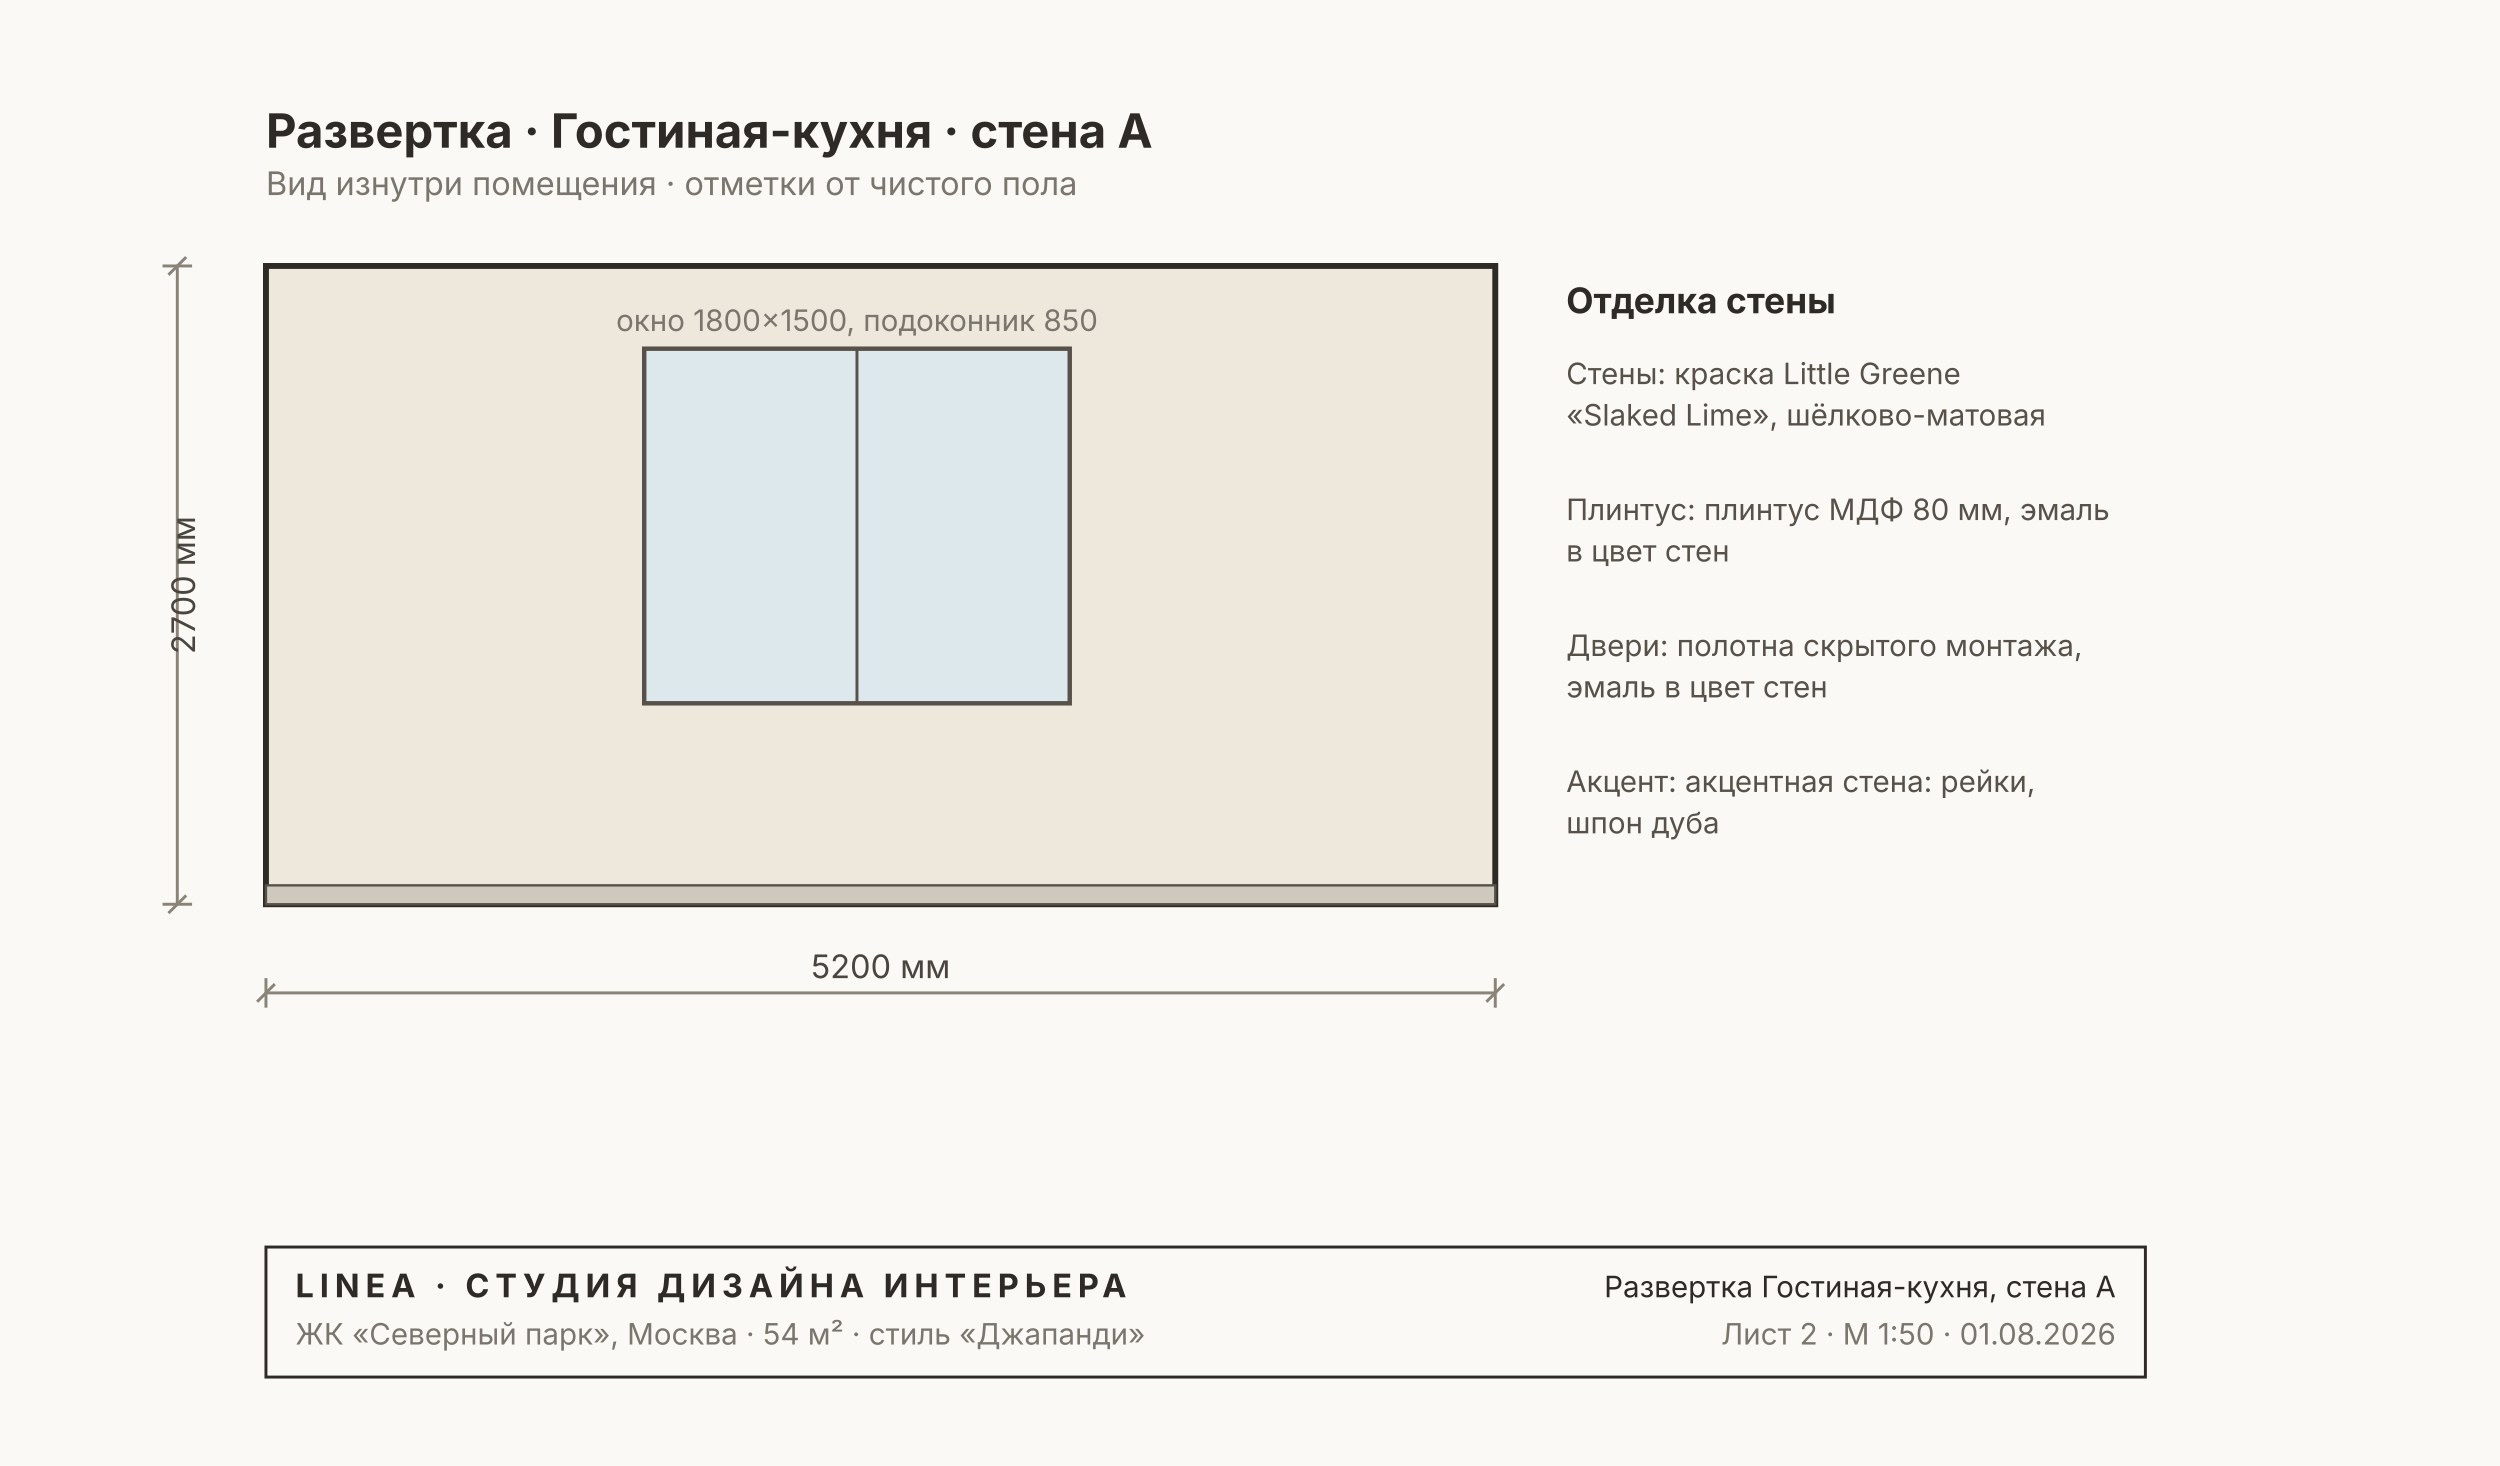
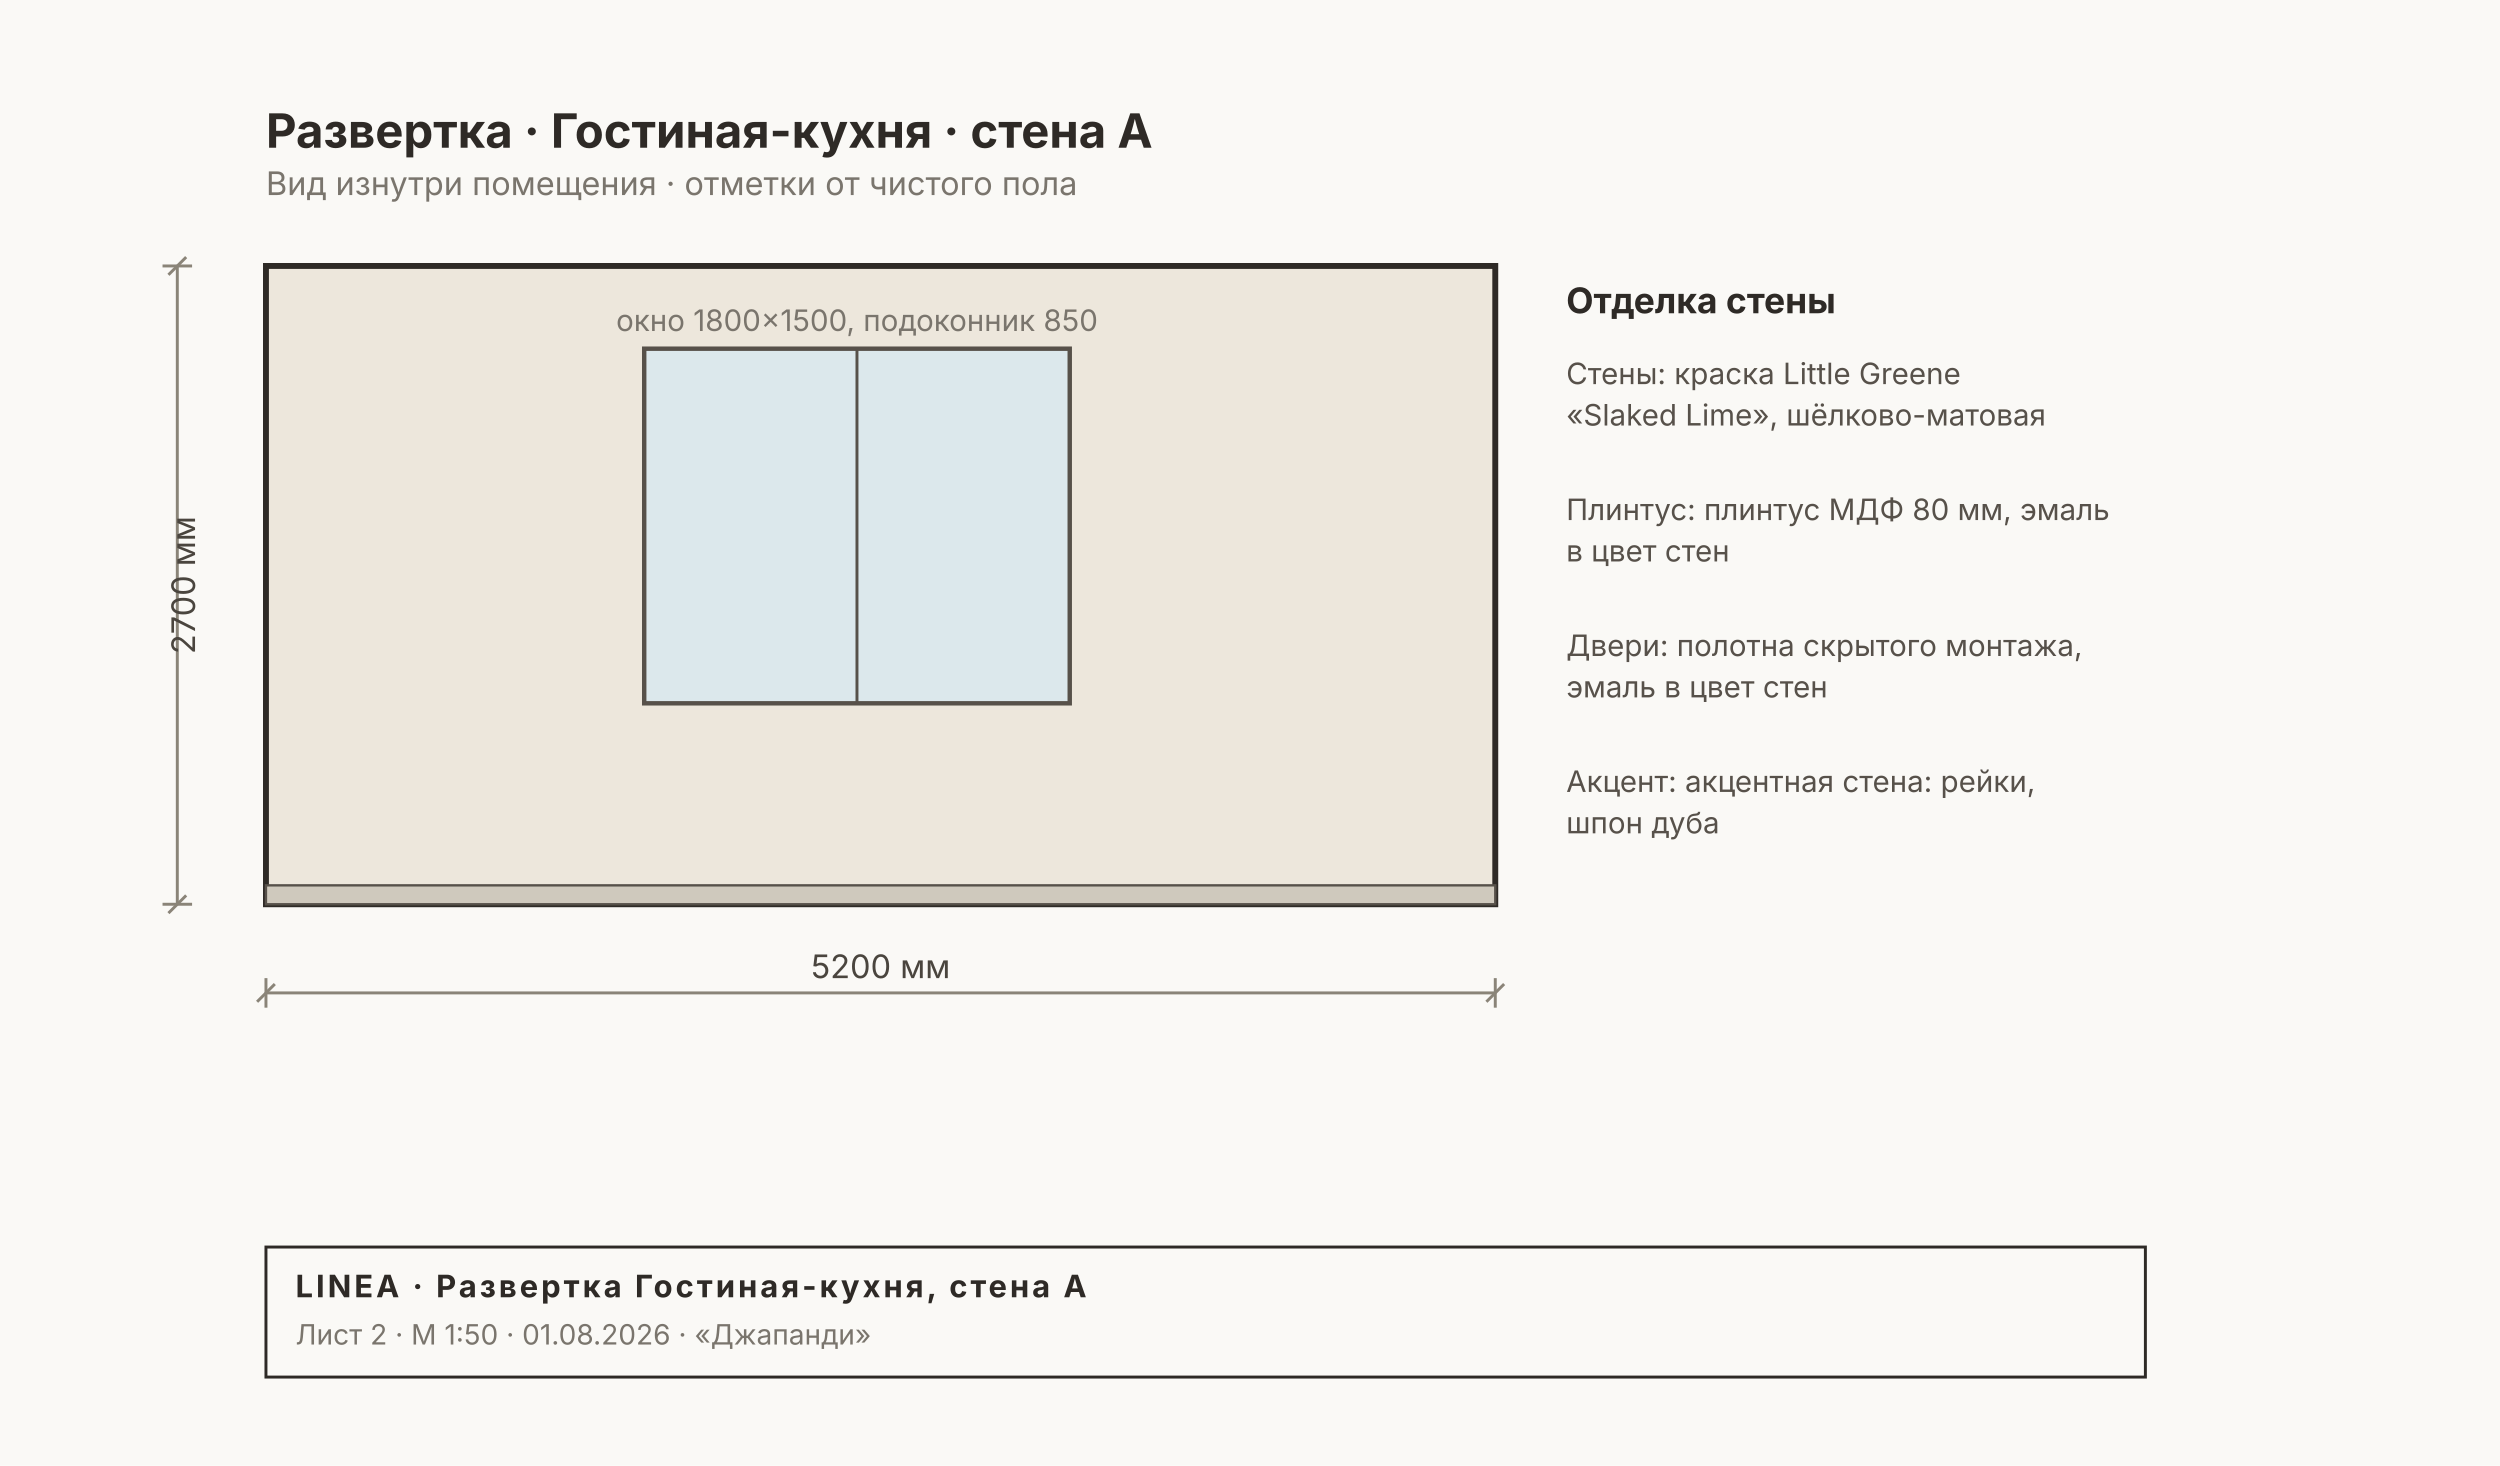
<svg xmlns="http://www.w3.org/2000/svg" width="846" height="496" viewBox="0 0 846 496" font-family="Inter, &quot;Helvetica Neue&quot;, Arial, sans-serif">
  <rect width="846" height="496" fill="#FAF9F6" />
  <rect x="90" y="90" width="416" height="216" fill="#EDE7DC" stroke="#2E2A26" stroke-width="2" />
  <rect x="90" y="299.6" width="416" height="6.4" fill="#CFC9BD" stroke="#57514A" stroke-width="0.8" />
  <rect x="218" y="118" width="144" height="120" fill="#DCE8EC" stroke="#57514A" stroke-width="1.5" />
  <line x1="290" y1="118" x2="290" y2="238" stroke="#57514A" stroke-width="1" />
  <text x="290" y="112" font-size="10" fill="#7A756D" text-anchor="middle">окно 1800×1500, подоконник 850</text>
  <g stroke="#8A8478" stroke-width="1" fill="none">
    <line x1="90" y1="336" x2="506" y2="336" />
    <line x1="90" y1="331" x2="90" y2="341" />
    <line x1="506" y1="331" x2="506" y2="341" />
    <line x1="87" y1="339" x2="93" y2="333" />
    <line x1="503" y1="339" x2="509" y2="333" />
  </g>
  <text x="298" y="331" font-size="11" fill="#4A453E" text-anchor="middle">5200 мм</text>
  <g stroke="#8A8478" stroke-width="1" fill="none">
    <line x1="60" y1="90" x2="60" y2="306" />
    <line x1="55" y1="90" x2="65" y2="90" />
    <line x1="55" y1="306" x2="65" y2="306" />
    <line x1="57" y1="93" x2="63" y2="87" />
    <line x1="57" y1="309" x2="63" y2="303" />
  </g>
  <text x="66" y="198" font-size="11" fill="#4A453E" transform="rotate(-90 66 198)" text-anchor="middle">2700 мм</text>
  <text x="530" y="106" font-size="12" font-weight="700" fill="#2E2A26">Отделка стены</text>
  <text x="530" y="130" font-size="10" fill="#57514A">Стены: краска Little Greene</text>
  <text x="530" y="144" font-size="10" fill="#57514A">«Slaked Lime», шёлково-матовая</text>
  <text x="530" y="176" font-size="10" fill="#57514A">Плинтус: плинтус МДФ 80 мм, эмаль</text>
  <text x="530" y="190" font-size="10" fill="#57514A">в цвет стен</text>
  <text x="530" y="222" font-size="10" fill="#57514A">Двери: полотна скрытого монтажа,</text>
  <text x="530" y="236" font-size="10" fill="#57514A">эмаль в цвет стен</text>
  <text x="530" y="268" font-size="10" fill="#57514A">Акцент: акцентная стена: рейки,</text>
  <text x="530" y="282" font-size="10" fill="#57514A">шпон дуба</text>
  <text x="90" y="50" font-size="16" font-weight="700" fill="#2E2A26">Развертка · Гостиная-кухня · стена A</text>
  <text x="90" y="66" font-size="11" fill="#7A756D">Вид изнутри помещения · отметки от чистого пола</text>
  <g>
    <rect x="90" y="422" width="636" height="44" fill="none" stroke="#2E2A26" stroke-width="1" />
-     <text x="100" y="439" font-size="11" font-weight="700" fill="#2E2A26" letter-spacing="2">LINEA · СТУДИЯ ДИЗАЙНА ИНТЕРЬЕРА</text>
-     <text x="100" y="455" font-size="10" fill="#7A756D">ЖК «Северный парк», Москва · 54 м² · стиль «Джапанди»</text>
-     <text x="716" y="439" font-size="10" fill="#2E2A26" text-anchor="end">Развертка Гостиная-кухня, стена A</text>
-     <text x="716" y="455" font-size="10" fill="#7A756D" text-anchor="end">Лист 2 · М 1:50 · 01.08.2026</text>
+     <text x="100" y="439" font-size="10.5" font-weight="700" fill="#2E2A26" letter-spacing="1">LINEA · Развертка Гостиная-кухня, стена A</text>
+     <text x="100" y="455" font-size="9.5" fill="#7A756D">Лист 2 · М 1:50 · 01.08.2026 · «Джапанди»</text>
  </g>
</svg>
